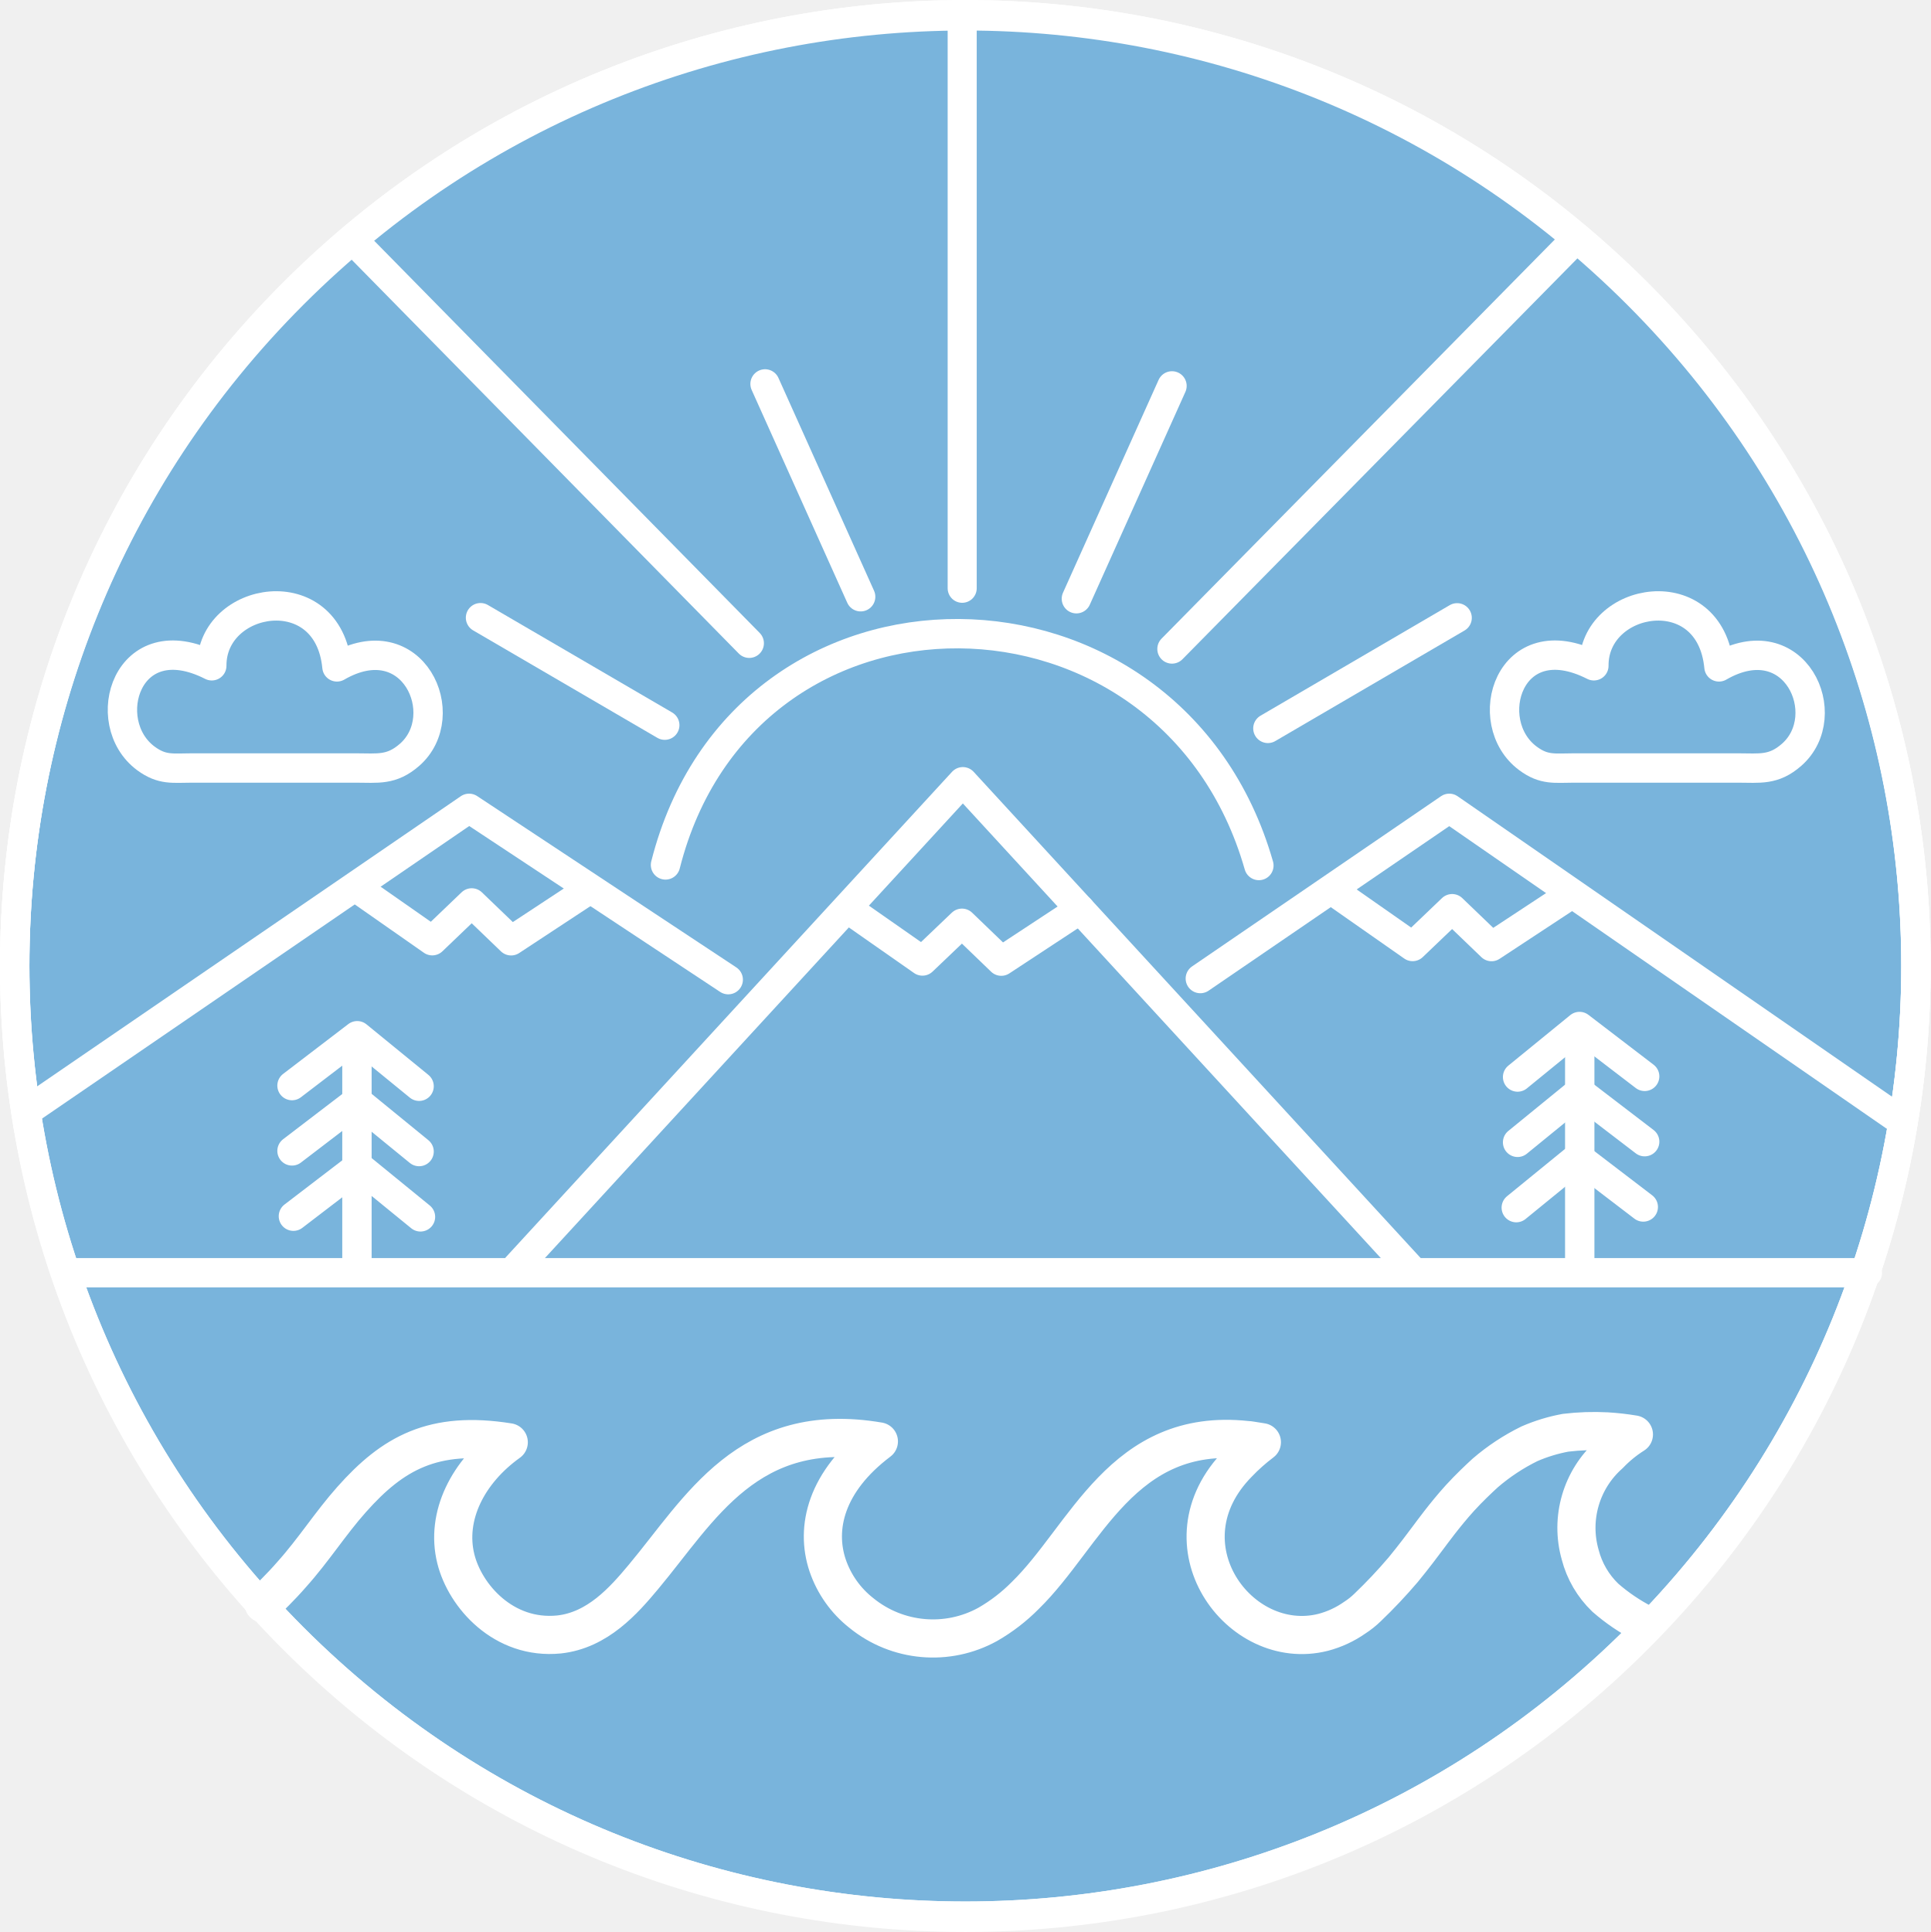
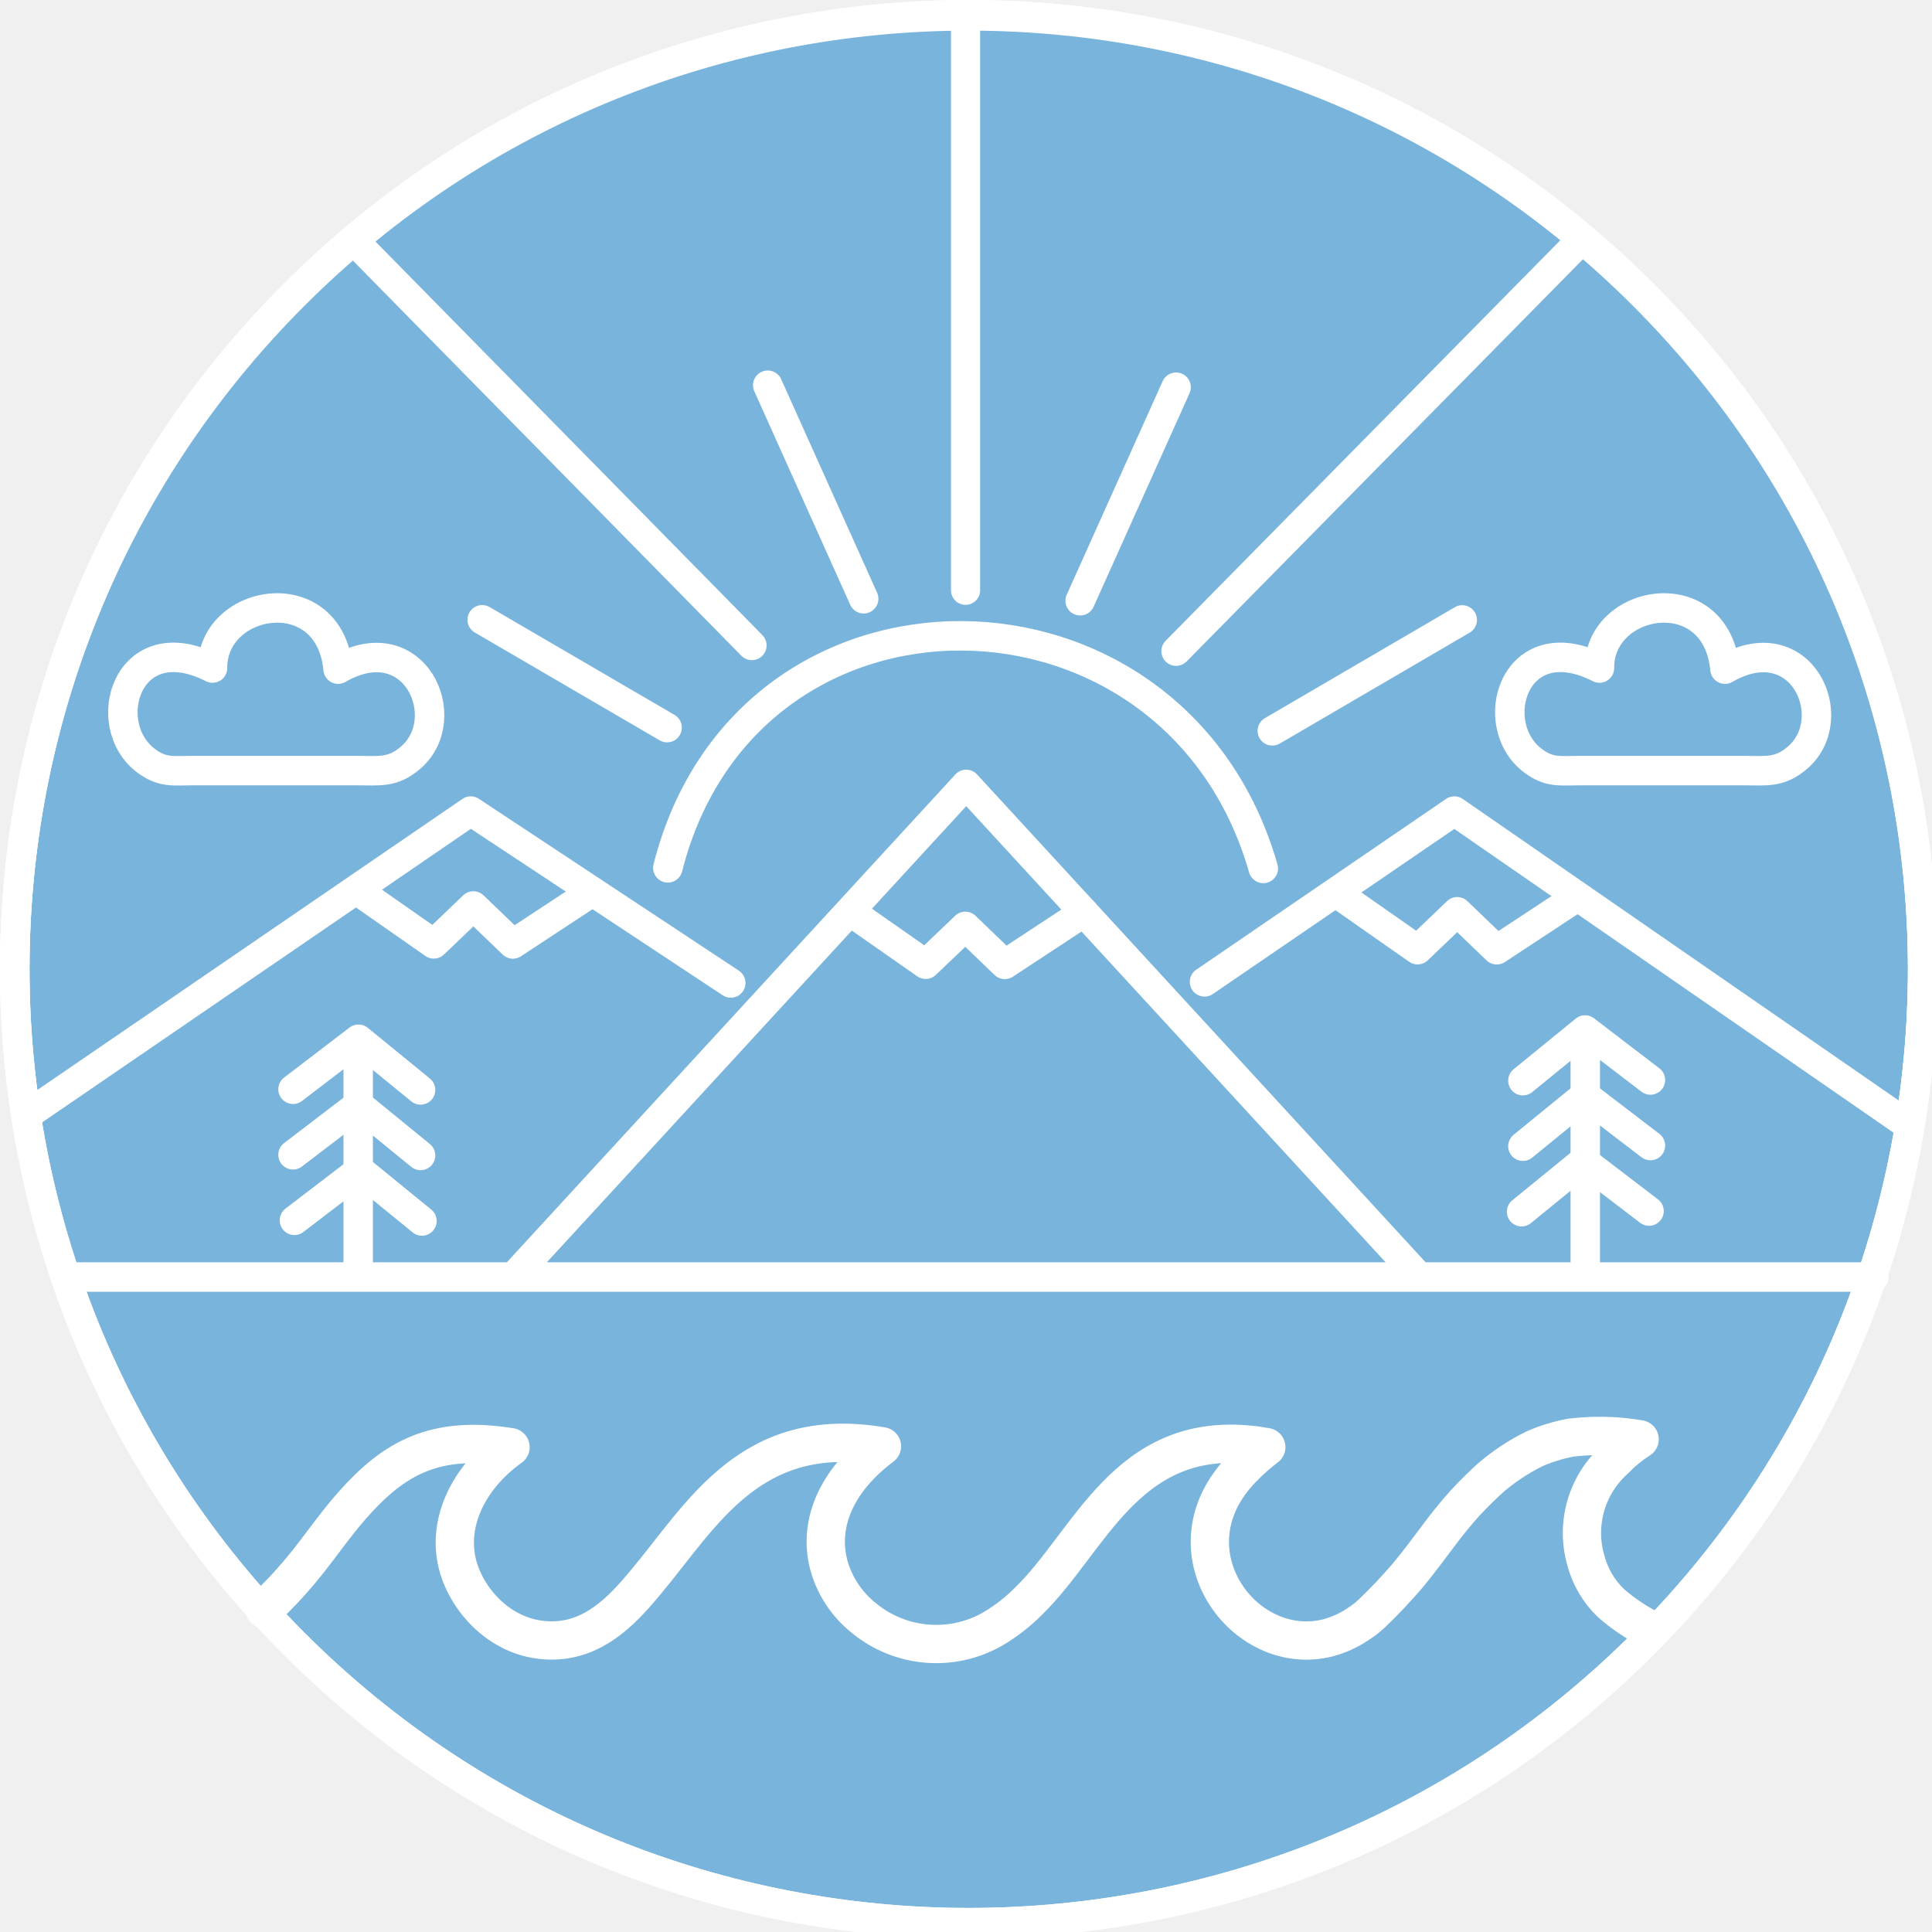
- <svg xmlns="http://www.w3.org/2000/svg" viewBox="0 0 263.73 263.89">
+ <svg xmlns="http://www.w3.org/2000/svg" viewBox="0 0 263 263">
  <defs>
-     <style>.cls-1,.cls-2,.cls-10,.cls-3,.cls-4,.cls-5,.cls-6,.cls-7,.cls-8,.cls-9{fill:none;stroke:#fff;}.cls-1,.cls-10,.cls-2,.cls-3,.cls-4,.cls-5,.cls-6,.cls-7,.cls-8{stroke-linecap:round;}.cls-1,.cls-10,.cls-2,.cls-3,.cls-4,.cls-5{stroke-linejoin:round;}.cls-1,.cls-5{stroke-width:4.01px;}.cls-2,.cls-3,.cls-6,.cls-9{stroke-width:4.01px;}.cls-10,.cls-3,.cls-5,.cls-8{fill-rule:evenodd;}.cls-4,.cls-7{stroke-width:4.01px;}.cls-6,.cls-7,.cls-8,.cls-9{stroke-miterlimit:22.93;}.cls-8{stroke-width:3.97px;}.cls-10{stroke-width:5.21px;}.bg{fill:#79b4dc;stroke:#fff}</style>
+     <style>
+             .cls-1,.cls-2,.cls-10,.cls-3,.cls-4,.cls-5,.cls-6,.cls-7,.cls-8,.cls-9{fill:none;stroke:#fff;}
+             .cls-1,.cls-10,.cls-2,.cls-3,.cls-4,.cls-5,.cls-6,.cls-7,.cls-8{stroke-linecap:round;}
+             .cls-1,.cls-10,.cls-2,.cls-3,.cls-4,.cls-5{stroke-linejoin:round;}
+             .cls-1,.cls-5{stroke-width:4.01px;}
+             .cls-2,.cls-3,.cls-6,.cls-9{stroke-width:4.01px;}
+             .cls-10,.cls-3,.cls-5,.cls-8{fill-rule:evenodd;}
+             .cls-4,.cls-7{stroke-width:4.01px;}
+             .cls-6,.cls-7,.cls-8,.cls-9{stroke-miterlimit:22.93;}
+             .cls-8{stroke-width:3.97px;}
+             .cls-10{stroke-width:5.21px;}
+             .bg{fill:#79b4dc;stroke:#fff}
+         </style>
  </defs>
-   <g id="Слой_2" data-name="Слой 2">
-     <g id="_1" data-name="1">
+   <g id="Слой_2">
+     <g id="_1">
      <g id="шапка">
        <circle class="cls-2 bg" cx="131.87" cy="131.87" r="129.86" transform="translate(-54.62 131.87) rotate(-45)" />
        <line class="cls-1" x1="9.12" y1="173.84" x2="255.09" y2="173.84" />
        <polyline class="cls-3" points="99.48 133.81 64.08 110.41 3.65 151.79" />
        <polyline class="cls-3" points="48.95 121.43 59.05 128.49 64.44 123.33 69.82 128.5 80.58 121.42" />
        <polyline class="cls-3" points="70.61 173.04 100.7 140.31 131.53 106.78 162.36 140.31 192.6 173.2" />
        <polyline class="cls-3" points="115.91 124.2 126.01 131.26 131.41 126.11 136.78 131.28 147.55 124.2" />
        <polyline class="cls-3" points="224.67 147.02 215.77 140.21 207.31 147.11" />
        <line class="cls-4" x1="215.8" y1="140.49" x2="215.8" y2="173.67" />
        <polyline class="cls-3" points="224.67 155.94 215.77 149.13 207.31 156.03" />
        <polyline class="cls-3" points="224.48 164.86 215.58 158.06 207.13 164.95" />
        <polyline class="cls-3" points="39.89 148.28 48.8 141.47 57.25 148.37" />
        <line class="cls-2" x1="48.76" y1="141.75" x2="48.76" y2="173.41" />
        <polyline class="cls-3" points="39.89 157.2 48.8 150.39 57.25 157.29" />
        <polyline class="cls-3" points="40.08 166.12 48.98 159.31 57.44 166.21" />
        <circle class="cls-2" cx="131.87" cy="131.87" r="129.86" transform="translate(-54.62 131.87) rotate(-45)" />
        <polyline class="cls-3" points="163.97 133.66 197.98 110.41 259.97 153.28" />
        <polyline class="cls-5" points="182.88 122.22 192.97 129.28 198.37 124.12 203.75 129.29 214.51 122.21" />
        <path class="cls-3" d="M90.91,118.14c10.77-42.55,69.12-41.71,81.06.08" />
        <line class="cls-2" x1="117.57" y1="81.51" x2="104.51" y2="52.44" />
        <line class="cls-2" x1="90.81" y1="99.05" x2="65.64" y2="84.37" />
        <line class="cls-2" x1="173.2" y1="99.49" x2="199.05" y2="84.39" />
        <line class="cls-6" x1="48.31" y1="32.89" x2="102.35" y2="87.86" />
        <line class="cls-7" x1="214" y1="33.94" x2="160.1" y2="88.64" />
        <path class="cls-8" d="M131.44,2V80.35" />
        <path class="cls-5" d="M26.2,104.9H48.61c3,0,4.87.36,7.35-1.81,6.11-5.37.46-18-9.93-12-1.2-12.4-17.15-9.69-17.1-.15-11.62-5.9-15.65,7.73-9,12.65C22.16,105.23,23.6,104.9,26.2,104.9Z" />
        <line class="cls-2" x1="147.04" y1="81.78" x2="160.1" y2="52.71" />
        <circle class="cls-9" cx="131.87" cy="132.03" r="129.86" transform="translate(-54.74 131.91) rotate(-45)" />
        <path class="cls-5" d="M215,104.9h22.4c3,0,4.88.36,7.35-1.81,6.12-5.37.46-18-9.93-12-1.19-12.4-17.15-9.69-17.09-.15-11.62-5.9-15.65,7.73-9,12.65C210.94,105.23,212.39,104.9,215,104.9Z" />
        <path class="cls-10" d="M36,219.05c.74-.75,2.28-2.19,3.85-4,3-3.34,5.3-7,8.18-10.23,5.62-6.33,11.16-9.47,21.47-7.82-5.59,4-8.68,10.08-7.23,15.92C63.53,218,68.8,224,76.36,223.25c5.27-.57,8.84-4.63,11.53-7.85,7.75-9.27,14.27-21.57,32.17-18.52-7.24,5.46-8.72,11.83-7,16.94a14,14,0,0,0,4.61,6.5,15.49,15.49,0,0,0,17.28,1.54,24.11,24.11,0,0,0,5.11-3.94c8.28-8.07,13.24-23.06,30.24-21.23.34,0,.79.11,2.08.3a26.78,26.78,0,0,0-3.23,2.87c-10.85,11,.12,26,11.6,23.1a13.48,13.48,0,0,0,4.31-2,11.18,11.18,0,0,0,1.75-1.39,69.06,69.06,0,0,0,4.87-5.16c1.46-1.77,2.8-3.57,3.59-4.63.21-.27,2.09-2.88,4.17-5.17,1.26-1.38,2.6-2.64,3.44-3.41a28.41,28.41,0,0,1,6.06-4,22.69,22.69,0,0,1,4.92-1.5,32.78,32.78,0,0,1,5.63-.19,34.84,34.84,0,0,1,3.71.42,17.6,17.6,0,0,0-3.34,2.73,13.4,13.4,0,0,0-4,13.69,12.46,12.46,0,0,0,3.44,5.88,26,26,0,0,0,5.18,3.52" />
      </g>
    </g>
  </g>
</svg>
